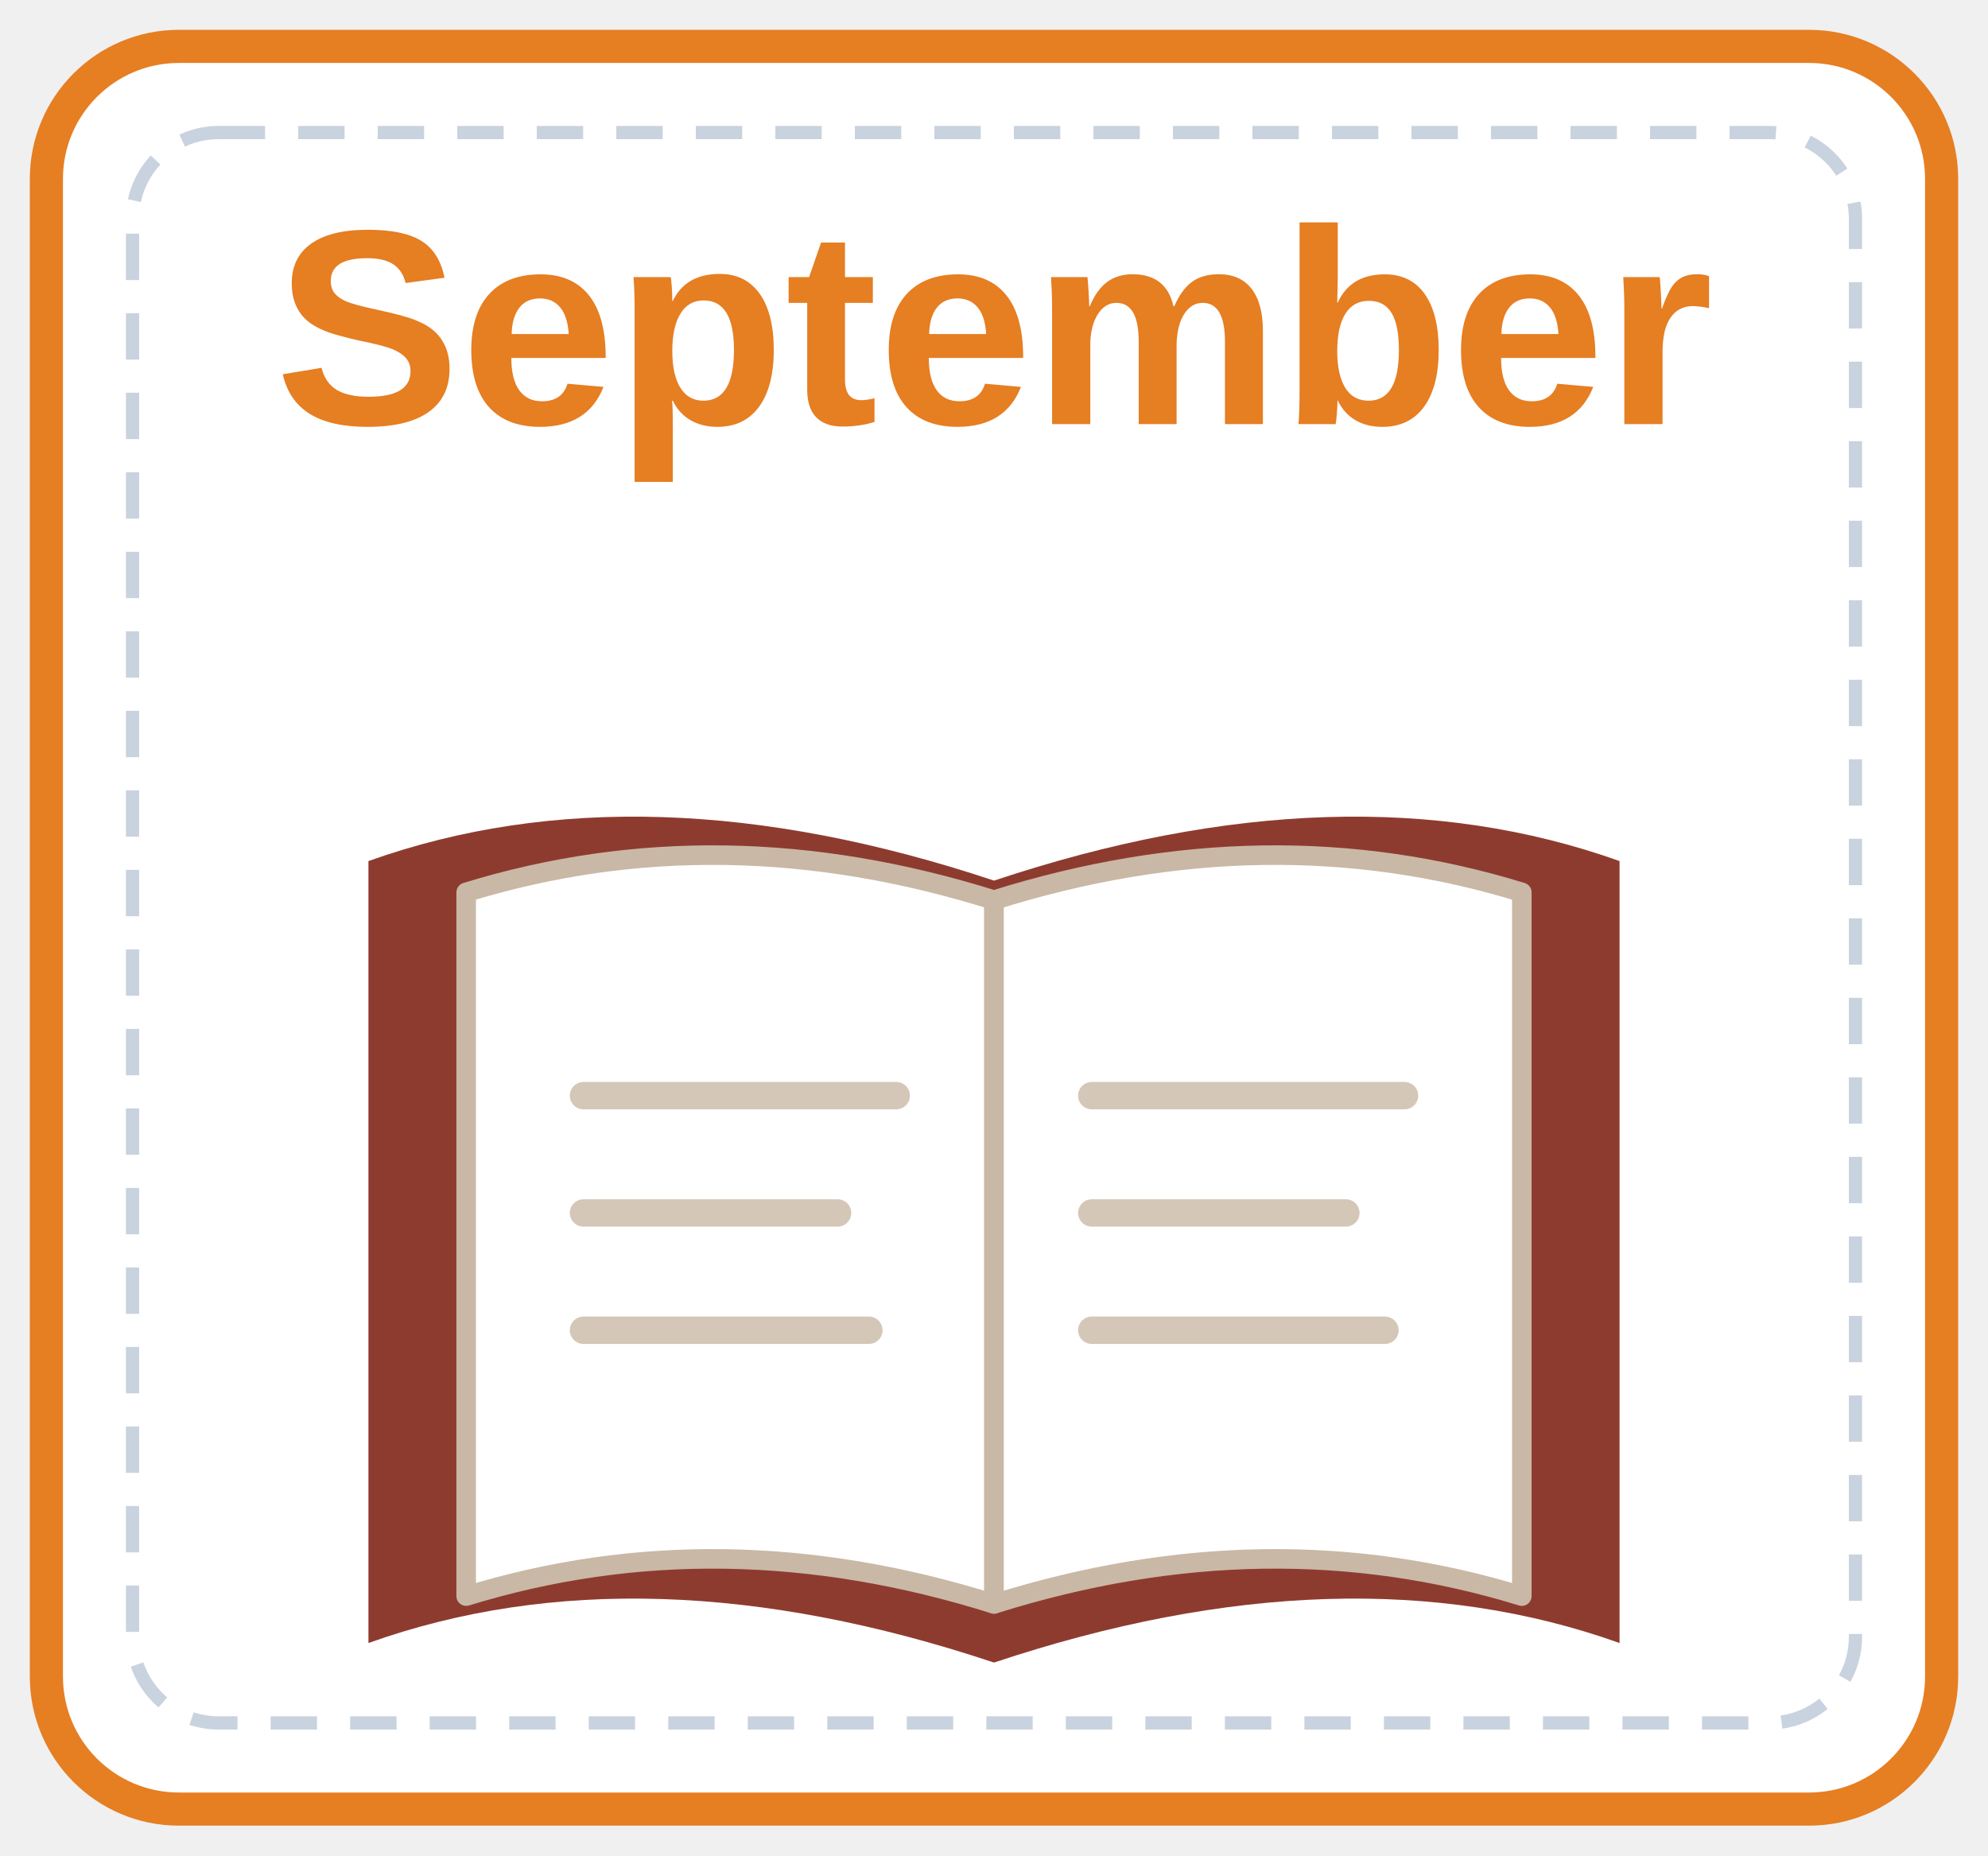
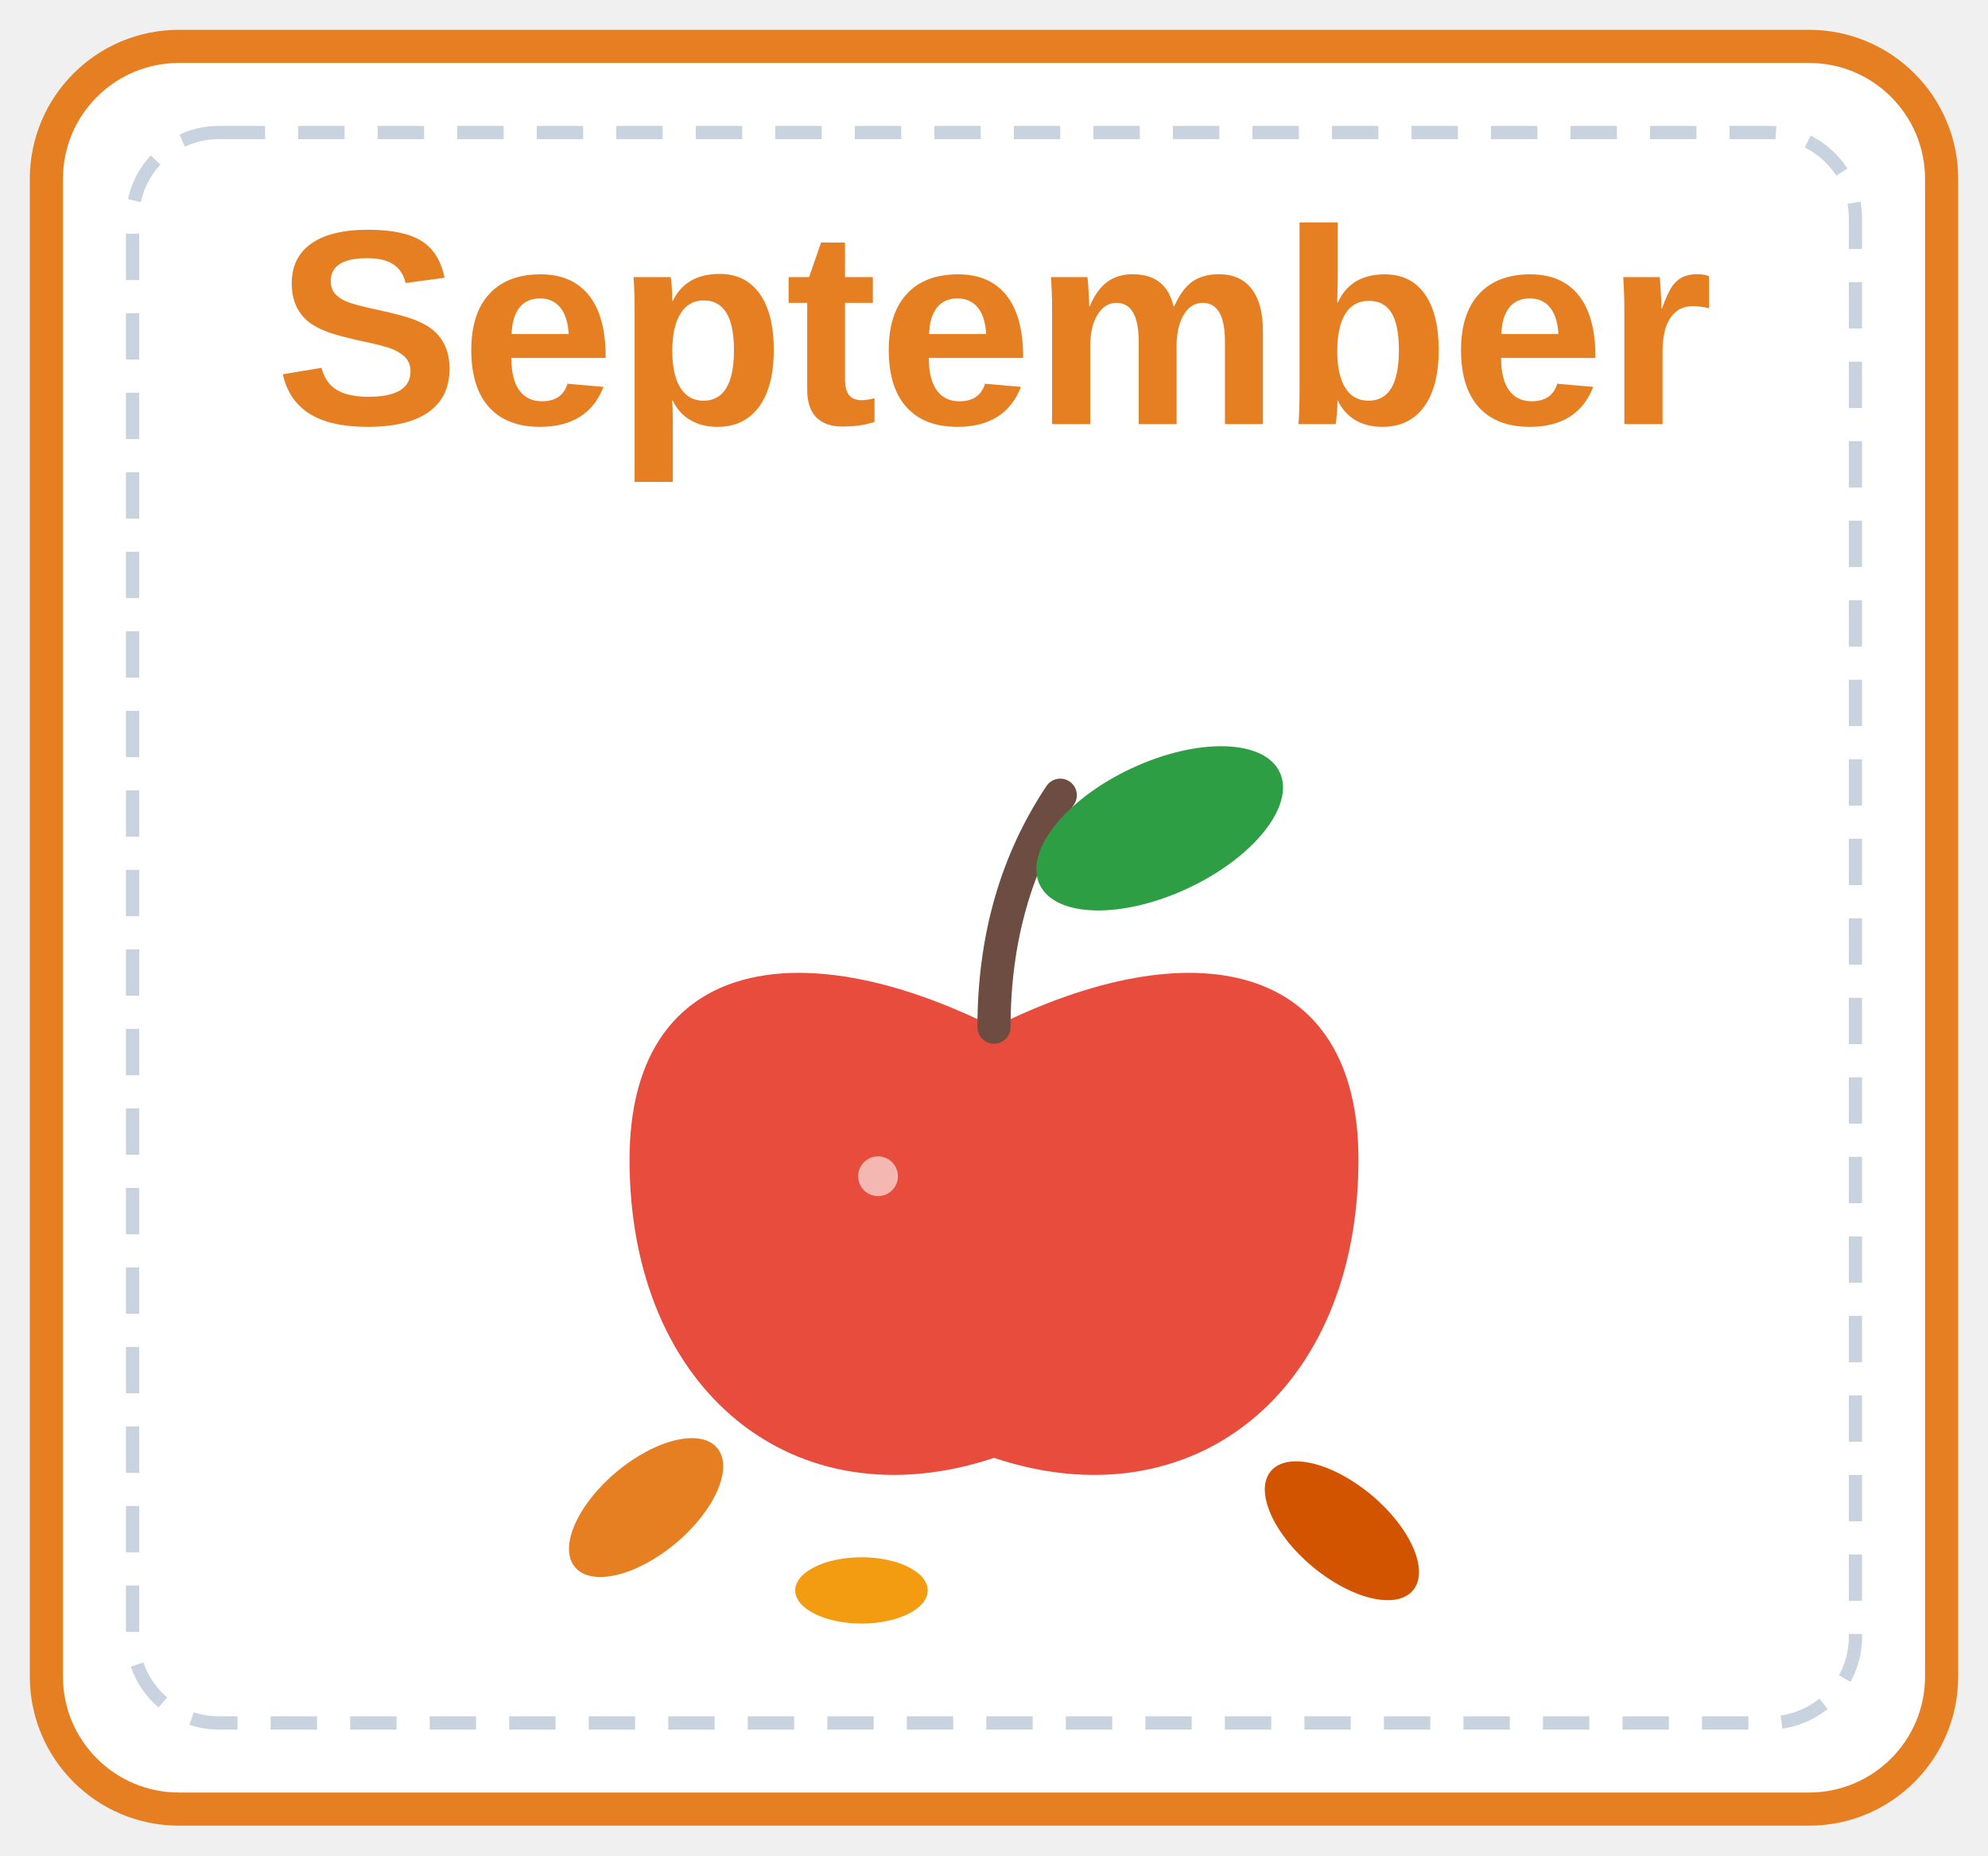
<svg xmlns="http://www.w3.org/2000/svg" viewBox="0 0 600 560" role="img" aria-label="September">
  <rect x="14" y="14" width="572" height="532" rx="40" fill="#ffffff" stroke="#e67e22" stroke-width="10" />
  <rect x="40" y="40" width="520" height="480" rx="26" fill="none" stroke="#c9d3df" stroke-width="4" stroke-dasharray="14 10" />
  <text x="300.0" y="128" text-anchor="middle" font-family="Nunito, Arial, sans-serif" font-size="84" font-weight="800" fill="#e67e22">September</text>
-   <g transform="translate(300 300) scale(1.18) translate(-300 -300) translate(0 36)">
-     <path d="M140 230 Q210 205 300 235 Q390 205 460 230 L460 430 Q390 405 300 435 Q210 405 140 430 Z" fill="#8e3b2f" />
-     <path d="M300 240 Q230 218 165 238 L165 418 Q230 398 300 420 Z" fill="#ffffff" stroke="#c9b8a6" stroke-width="5" stroke-linejoin="round" />
-     <path d="M300 240 Q370 218 435 238 L435 418 Q370 398 300 420 Z" fill="#ffffff" stroke="#c9b8a6" stroke-width="5" stroke-linejoin="round" />
-     <line x1="195" y1="290" x2="275" y2="290" stroke="#d5c7b8" stroke-width="7" stroke-linecap="round" />
-     <line x1="195" y1="320" x2="260" y2="320" stroke="#d5c7b8" stroke-width="7" stroke-linecap="round" />
-     <line x1="195" y1="350" x2="268" y2="350" stroke="#d5c7b8" stroke-width="7" stroke-linecap="round" />
-     <line x1="325" y1="290" x2="405" y2="290" stroke="#d5c7b8" stroke-width="7" stroke-linecap="round" />
-     <line x1="325" y1="320" x2="390" y2="320" stroke="#d5c7b8" stroke-width="7" stroke-linecap="round" />
-     <line x1="325" y1="350" x2="400" y2="350" stroke="#d5c7b8" stroke-width="7" stroke-linecap="round" />
-   </g>
+   <path d="M300 310 C 240 280, 190 290, 190 350 C 190 420, 240 460, 300 440 C 360 460, 410 420, 410 350 C 410 290, 360 280, 300 310 Z" fill="#e74c3c" />
+   <path d="M300 310 Q300 270 320 240" stroke="#6d4c41" stroke-width="10" fill="none" stroke-linecap="round" />
+   <ellipse cx="350" cy="250" rx="40" ry="20" fill="#2e9e44" transform="rotate(-25 350 250)" />
+   <ellipse cx="195" cy="455" rx="28" ry="14" fill="#e67e22" transform="rotate(-40 195 455)" />
+   <ellipse cx="405" cy="462" rx="28" ry="14" fill="#d35400" transform="rotate(40 405 462)" />
+   <ellipse cx="260" cy="480" rx="20" ry="10" fill="#f39c12" />
+   <circle cx="265" cy="355" r="6" fill="#ffffff" opacity="0.6" />
</svg>
